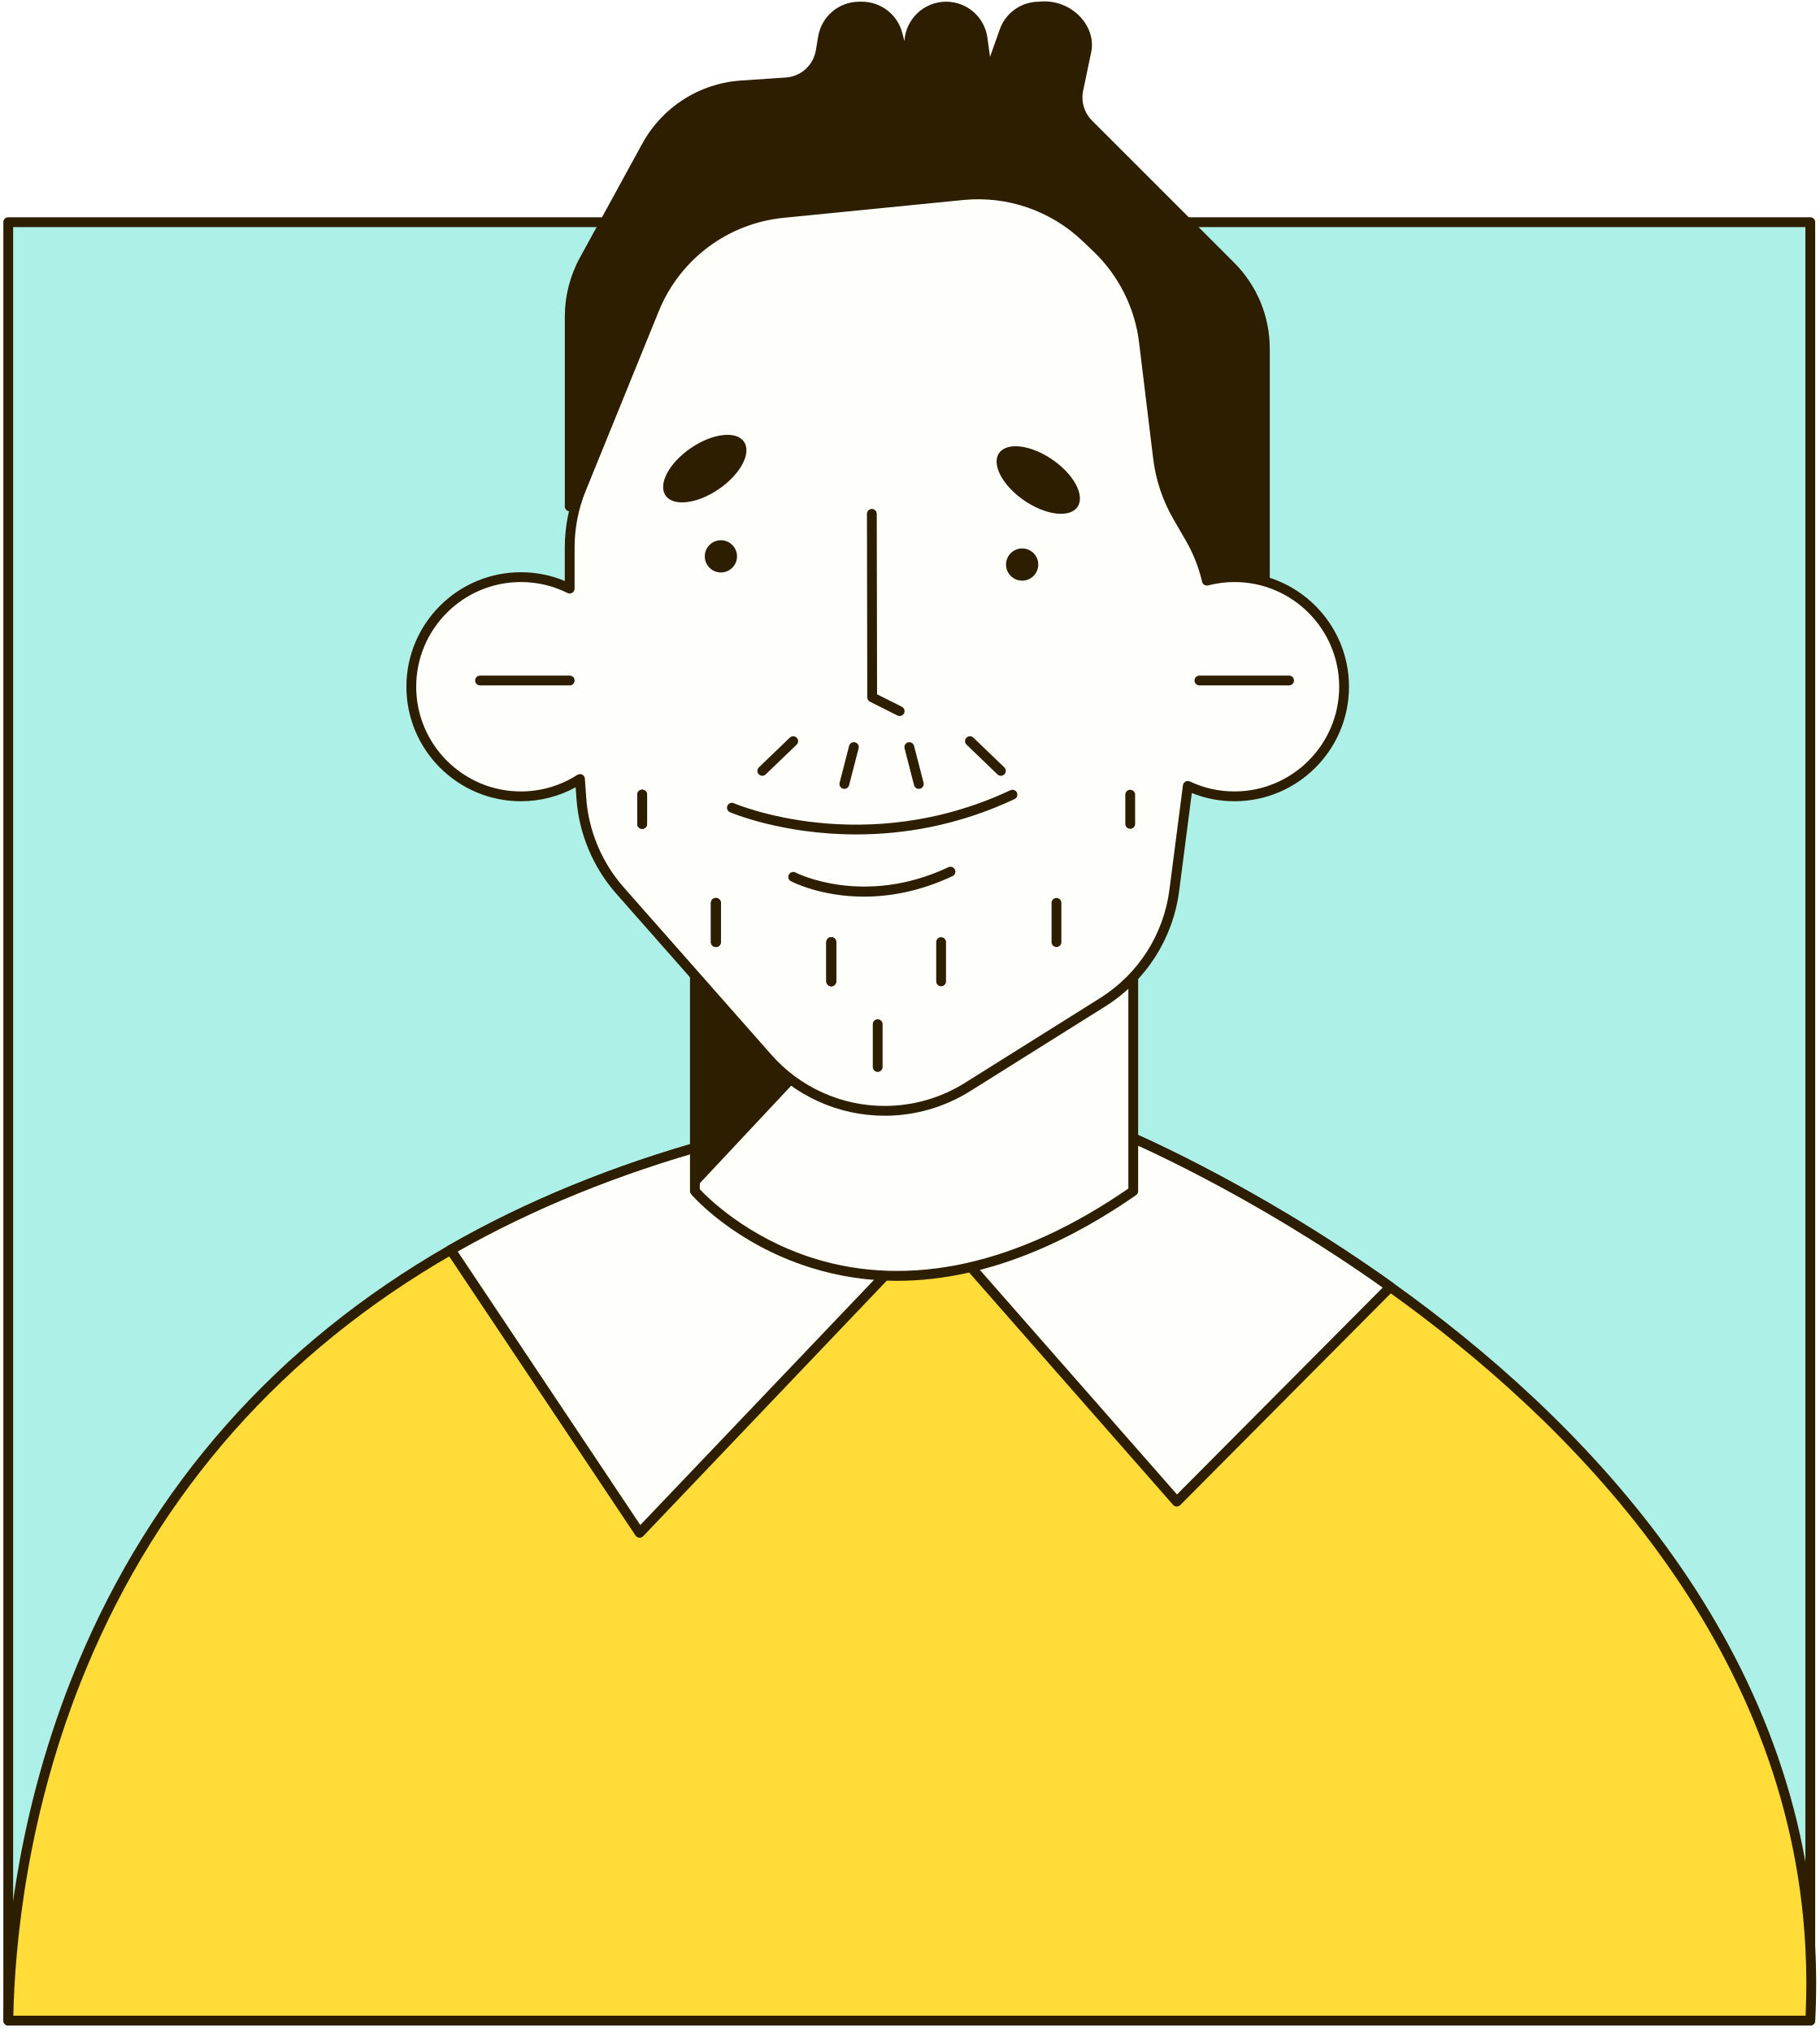
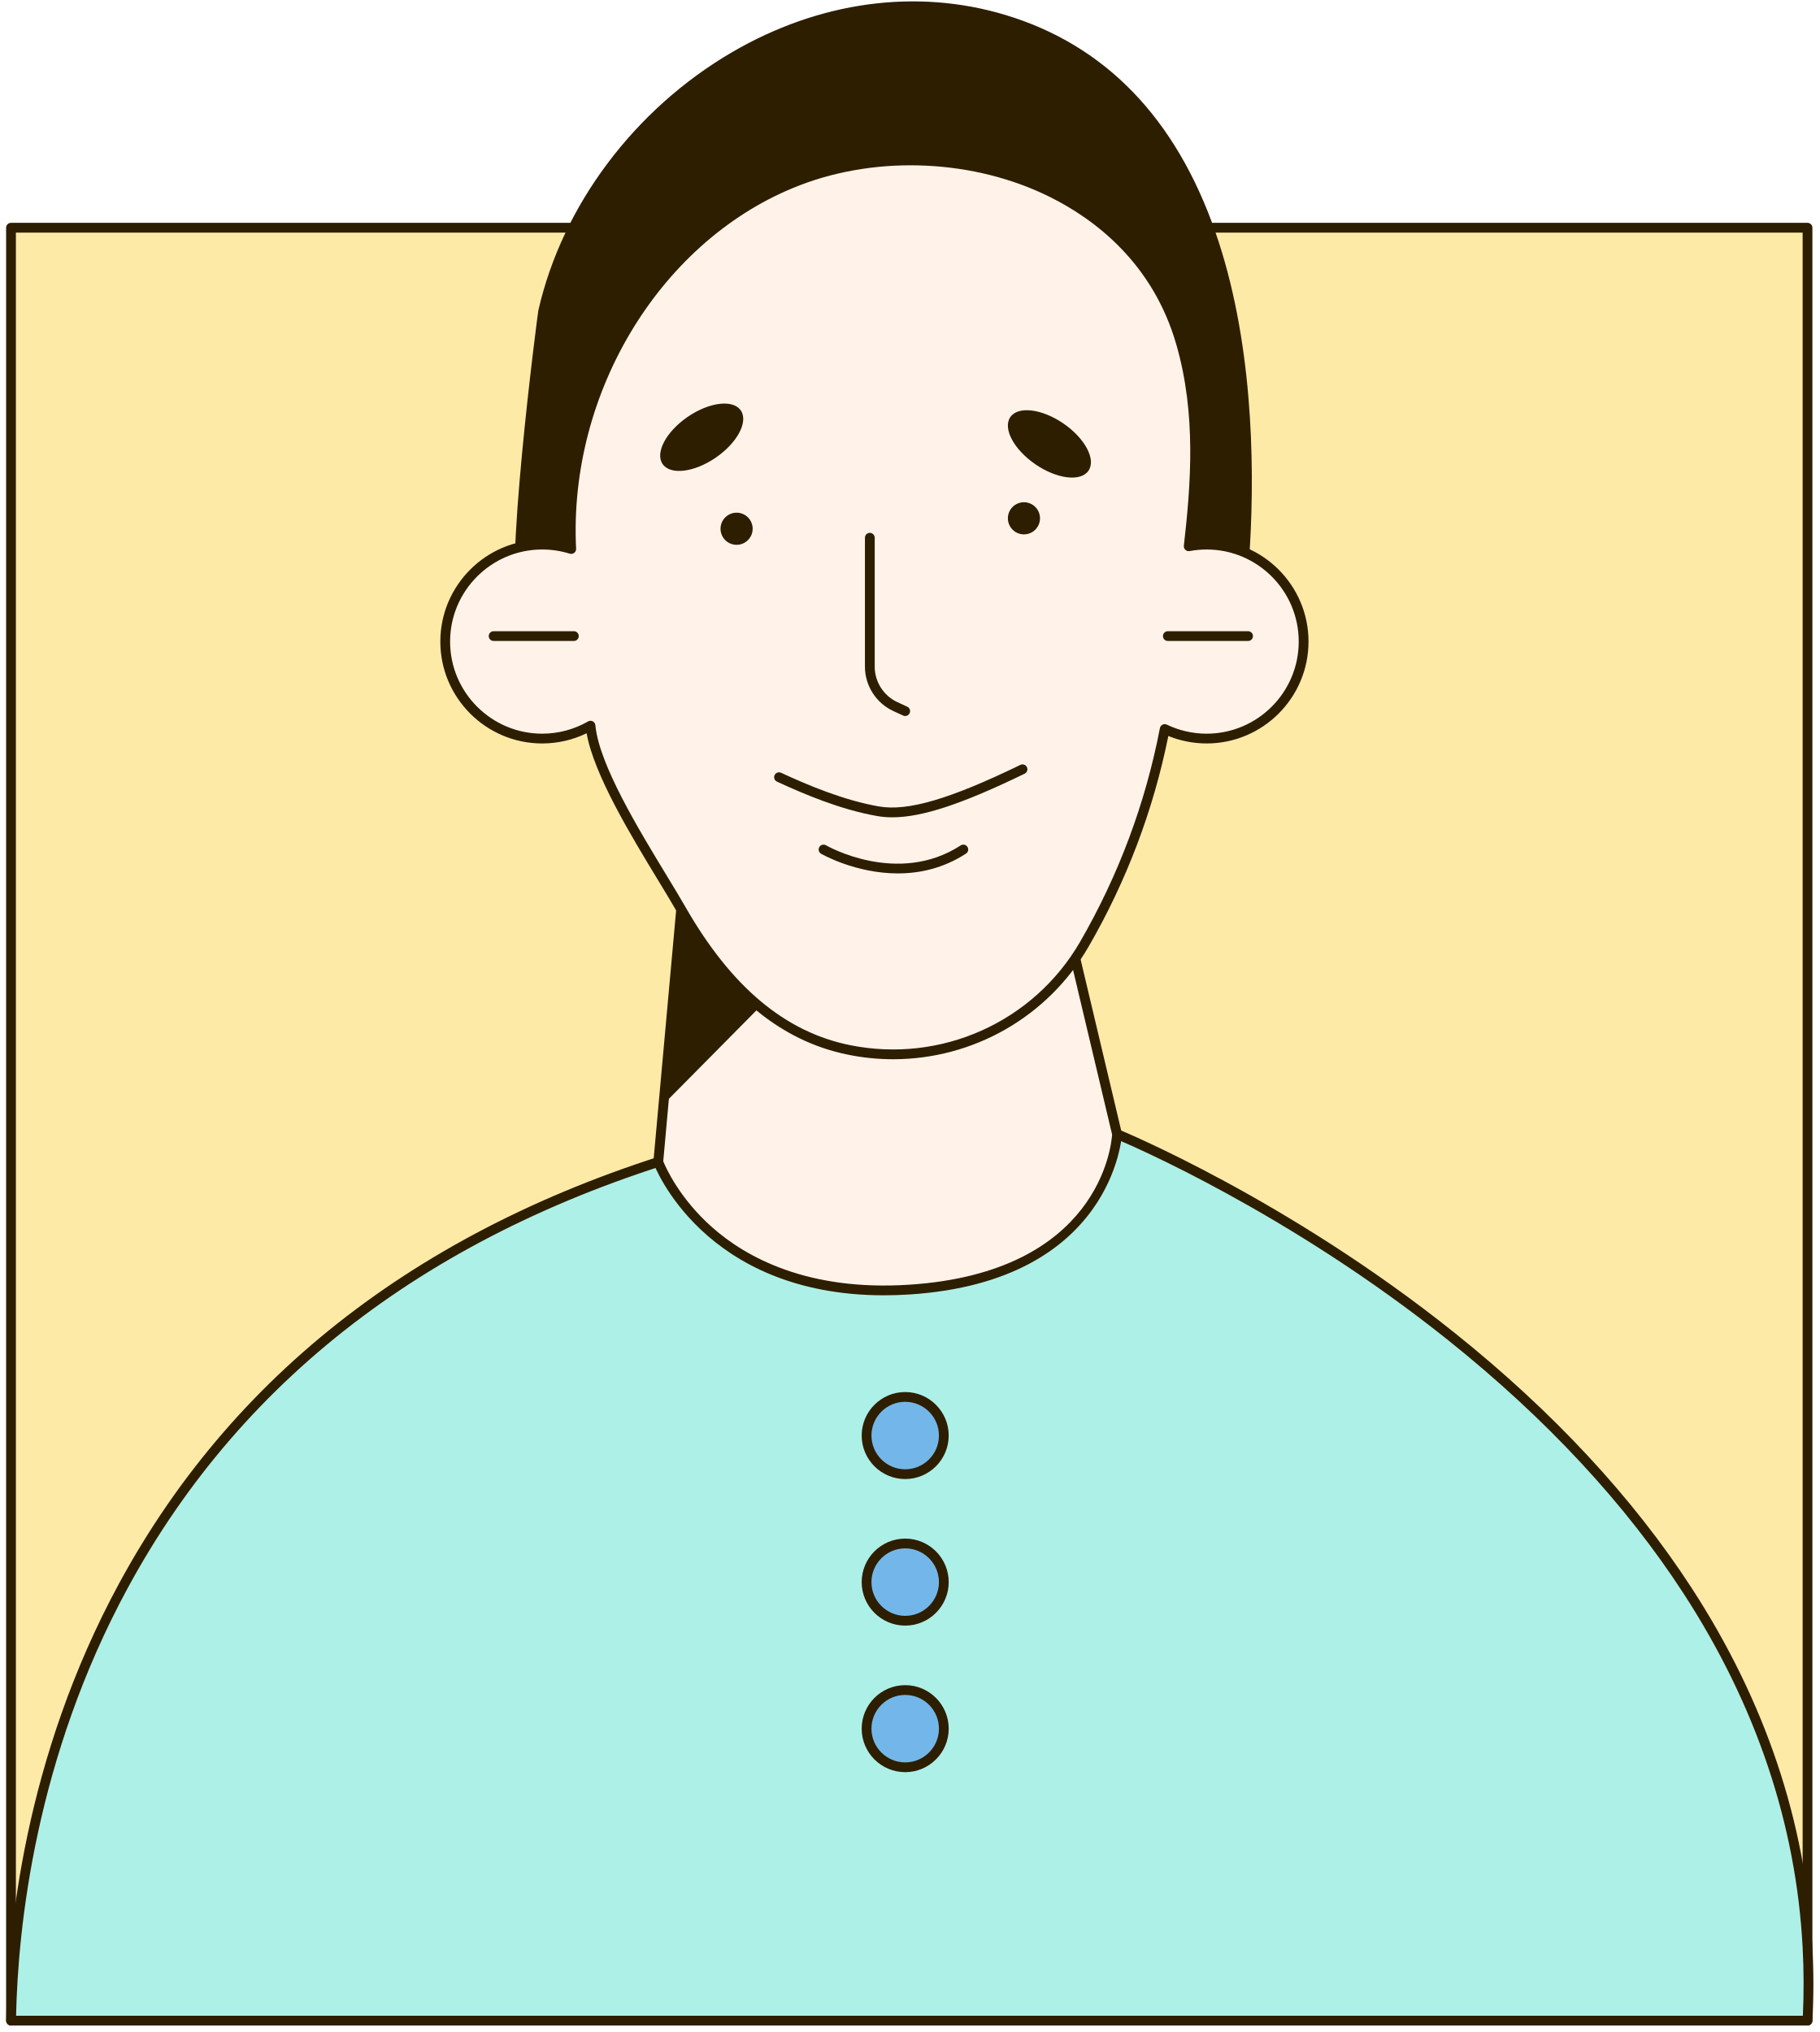
<svg xmlns="http://www.w3.org/2000/svg" width="231" height="258" viewBox="0 0 231 258" fill="none">
-   <path d="M229.833 28.209H1.046V256.554H229.833V28.209Z" fill="#ADF0E7" />
-   <path d="M229.832 257.176H1.046C0.703 257.176 0.424 256.897 0.424 256.554V28.209C0.424 27.866 0.703 27.587 1.046 27.587H229.833C230.177 27.587 230.455 27.866 230.455 28.209V256.554C230.455 256.897 230.176 257.176 229.832 257.176ZM1.668 255.932H229.211V28.831H1.668V255.932Z" fill="#2E1E00" />
-   <path d="M229.831 256.554H1.057C1.343 238.349 6.874 187.611 57.221 158.692C66.603 153.304 77.541 148.675 90.296 145.153C92.206 144.625 94.153 144.121 96.144 143.648H141.899C141.899 143.648 158.044 150.212 176.504 163.402C200.228 180.35 227.778 208.242 229.831 247.209C229.992 250.257 229.999 253.368 229.831 256.554Z" fill="#FFDC38" />
-   <path d="M229.831 257.176H1.057C0.89 257.176 0.731 257.109 0.614 256.991C0.497 256.872 0.433 256.711 0.435 256.544C0.573 247.769 1.972 230.237 9.792 211.402C19.265 188.586 35.118 170.67 56.911 158.152C66.763 152.494 77.941 147.919 90.13 144.554C92.105 144.007 94.08 143.499 96.001 143.042C96.048 143.032 96.096 143.026 96.144 143.026H141.899C141.979 143.026 142.059 143.041 142.134 143.072C142.296 143.138 158.558 149.814 176.866 162.896C200.163 179.539 228.37 207.671 230.453 247.176C230.618 250.287 230.618 253.454 230.453 256.587C230.435 256.917 230.162 257.176 229.831 257.176ZM1.691 255.932H229.238C229.372 253.035 229.362 250.114 229.209 247.242C227.153 208.231 199.217 180.392 176.143 163.908C158.744 151.477 143.233 144.878 141.775 144.27H96.217C94.333 144.718 92.396 145.217 90.462 145.753C78.371 149.09 67.292 153.626 57.53 159.231C35.98 171.61 20.305 189.323 10.94 211.879C3.384 230.082 1.885 247.055 1.691 255.932Z" fill="#2E1E00" />
-   <path d="M120.67 153.217L81.205 194.623L57.22 158.693C66.602 153.304 77.54 148.676 90.295 145.154C92.205 144.625 94.152 144.121 96.143 143.648H98.401L120.67 153.217Z" fill="#FEFFFA" />
-   <path d="M81.206 195.245C81.188 195.245 81.169 195.244 81.153 195.242C80.963 195.226 80.794 195.125 80.689 194.968L56.704 159.037C56.608 158.894 56.576 158.717 56.615 158.55C56.654 158.382 56.761 158.238 56.911 158.152C66.764 152.494 77.941 147.919 90.131 144.554C92.105 144.007 94.08 143.498 96.001 143.042C96.048 143.032 96.096 143.026 96.145 143.026H98.403C98.487 143.026 98.572 143.043 98.65 143.076L120.916 152.645C121.104 152.726 121.24 152.893 121.281 153.092C121.321 153.291 121.262 153.499 121.121 153.646L81.657 195.052C81.538 195.176 81.375 195.245 81.206 195.245ZM58.109 158.902L81.292 193.631L119.603 153.435L98.275 144.27H96.217C94.334 144.718 92.398 145.217 90.462 145.753C78.611 149.025 67.73 153.448 58.109 158.902Z" fill="#2E1E00" />
-   <path d="M176.505 163.402L149.402 190.66L120.67 157.927L131.11 143.648H141.899C141.899 143.648 158.045 150.212 176.505 163.402Z" fill="#FEFFFA" />
-   <path d="M149.401 191.281C149.395 191.281 149.389 191.281 149.383 191.281C149.211 191.276 149.048 191.199 148.933 191.07L120.202 158.337C120.01 158.118 119.995 157.795 120.167 157.56L130.607 143.281C130.724 143.121 130.911 143.026 131.11 143.026H141.898C141.979 143.026 142.058 143.041 142.133 143.072C142.295 143.138 158.558 149.815 176.865 162.896C177.014 163.002 177.109 163.168 177.123 163.35C177.138 163.532 177.074 163.711 176.945 163.841L149.842 191.099C149.727 191.216 149.567 191.281 149.401 191.281ZM121.467 157.891L149.43 189.749L175.546 163.483C158.397 151.331 143.217 144.872 141.775 144.27H131.427L121.467 157.891Z" fill="#2E1E00" />
-   <path d="M143.877 118.4V151.233C109.103 175.485 88.223 151.233 88.223 151.233V115.955L119.656 117.337L143.877 118.4Z" fill="#FEFFFA" />
-   <path d="M113.905 162.623C110.289 162.623 106.576 162.109 102.823 160.92C93.198 157.87 87.969 151.891 87.752 151.638C87.655 151.525 87.601 151.381 87.601 151.232V115.955C87.601 115.785 87.67 115.622 87.794 115.505C87.916 115.388 88.086 115.327 88.251 115.333L143.904 117.778C144.236 117.793 144.499 118.067 144.499 118.4V151.232C144.499 151.435 144.4 151.626 144.233 151.743C136.548 157.101 125.754 162.623 113.905 162.623ZM88.845 150.992C89.764 151.977 94.827 157.097 103.259 159.753C115.491 163.604 129.315 160.545 143.255 150.906V118.995L88.845 116.605V150.992Z" fill="#2E1E00" />
-   <path d="M119.655 117.336L88.223 150.902V115.955L119.655 117.336Z" fill="#2E1E00" />
-   <path d="M72.33 64.299V40.186C72.33 37.686 72.958 35.227 74.157 33.034L82.073 18.559C84.519 14.089 89.077 11.178 94.16 10.839L99.794 10.463C102.008 10.315 103.83 8.665 104.195 6.476L104.484 4.745C104.859 2.49 106.809 0.838 109.095 0.838H109.427C111.552 0.838 113.409 2.272 113.949 4.328L114.447 6.23C114.597 6.803 115.44 6.694 115.44 6.103V5.513C115.44 2.931 117.532 0.838 120.115 0.838C122.4 0.838 124.351 2.49 124.727 4.745L125.146 7.782C125.218 8.305 125.945 8.379 126.121 7.881L127.58 3.759C128.294 1.994 130.008 0.838 131.913 0.838C135.604 0.398 138.541 3.566 137.934 6.47L136.907 11.389C136.577 12.969 137.066 14.609 138.207 15.75L156.225 33.768C159.02 36.563 160.591 40.355 160.591 44.308V78.358L72.33 64.299Z" fill="#2E1E00" />
-   <path d="M160.589 78.981C160.556 78.981 160.524 78.978 160.492 78.972L72.233 64.914C71.931 64.866 71.709 64.605 71.709 64.3V40.187C71.709 37.59 72.367 35.014 73.612 32.736L81.529 18.261C84.088 13.58 88.796 10.573 94.12 10.218L99.754 9.843C101.689 9.714 103.263 8.287 103.582 6.374L103.87 4.643C104.298 2.078 106.496 0.216 109.095 0.216H109.427C111.834 0.216 113.941 1.843 114.55 4.17L114.825 5.22C114.979 2.435 117.292 0.216 120.114 0.216C122.714 0.216 124.913 2.078 125.339 4.643L125.694 7.218L126.992 3.552C127.811 1.527 129.721 0.231 131.875 0.216C133.868 -0.01 135.854 0.725 137.192 2.185C138.35 3.45 138.856 5.099 138.542 6.597L137.515 11.517C137.227 12.896 137.649 14.314 138.645 15.311L156.663 33.328C159.596 36.261 161.211 40.161 161.211 44.309V78.358C161.211 78.541 161.132 78.714 160.993 78.832C160.879 78.928 160.736 78.981 160.589 78.981ZM72.952 63.768L159.966 77.629V44.309C159.966 40.493 158.481 36.907 155.783 34.208L137.765 16.191C136.471 14.896 135.921 13.053 136.297 11.262L137.324 6.343C137.555 5.235 137.162 3.996 136.273 3.026C135.198 1.851 133.596 1.263 131.985 1.457C131.961 1.459 131.937 1.461 131.912 1.461C130.253 1.461 128.778 2.455 128.155 3.993L126.706 8.089C126.53 8.588 126.056 8.89 125.53 8.834C125.003 8.781 124.601 8.392 124.528 7.867L124.109 4.83C123.785 2.885 122.104 1.461 120.114 1.461C117.879 1.461 116.061 3.279 116.061 5.514V6.103C116.061 6.677 115.648 7.147 115.079 7.22C114.508 7.294 113.99 6.943 113.845 6.389L113.346 4.486C112.879 2.705 111.267 1.461 109.426 1.461H109.094C107.105 1.461 105.423 2.885 105.096 4.848L104.808 6.579C104.393 9.064 102.349 10.916 99.835 11.084L94.2 11.46C89.304 11.786 84.974 14.552 82.619 18.858L74.702 33.333C73.556 35.428 72.952 37.798 72.952 40.187V63.768H72.952Z" fill="#2E1E00" />
-   <path d="M170.643 87.191C170.643 94.875 164.415 101.109 156.732 101.109C154.61 101.109 152.6 100.637 150.802 99.784L149.091 113.018C148.338 118.891 144.991 124.118 139.977 127.266L122.849 138.011C119.694 139.989 116.048 141.041 112.321 141.041C109.478 141.041 106.703 140.432 104.171 139.286C101.639 138.141 99.342 136.461 97.464 134.327L78.705 113.056C75.838 109.802 74.113 105.696 73.809 101.365L73.635 98.908C71.47 100.307 68.894 101.11 66.131 101.11C58.447 101.11 52.22 94.876 52.22 87.192C52.22 79.508 58.448 73.28 66.131 73.28C68.358 73.28 70.461 73.803 72.328 74.736V69.541C72.328 66.984 72.826 64.445 73.791 62.081L83.06 39.285C85.829 32.472 92.145 27.756 99.461 27.034L122.245 24.775C127.993 24.209 133.705 26.175 137.88 30.163L139.255 31.476C142.571 34.643 144.686 38.868 145.234 43.422L147.019 58.111C147.337 60.774 148.201 63.35 149.552 65.671L151.057 68.272C152.053 69.983 152.781 71.824 153.222 73.729C154.342 73.436 155.518 73.281 156.732 73.281C164.415 73.28 170.643 79.507 170.643 87.191Z" fill="#FEFFFA" />
-   <path d="M112.32 141.663C109.399 141.663 106.57 141.054 103.913 139.853C101.252 138.65 98.924 136.929 96.996 134.739L78.238 113.467C75.293 110.126 73.5 105.844 73.187 101.409L73.085 99.959C70.966 101.121 68.582 101.732 66.129 101.732C58.116 101.732 51.597 95.209 51.597 87.192C51.597 79.177 58.116 72.657 66.129 72.657C68.073 72.657 69.943 73.03 71.705 73.766V69.54C71.705 66.887 72.212 64.299 73.213 61.845L82.483 39.049C85.347 32.003 91.829 27.161 99.399 26.414L122.182 24.156C128.12 23.572 133.998 25.596 138.309 29.713L139.684 31.026C143.097 34.286 145.288 38.661 145.851 43.347L147.637 58.036C147.945 60.629 148.77 63.092 150.088 65.358L151.595 67.959C152.512 69.536 153.212 71.223 153.676 72.98C154.676 72.766 155.7 72.657 156.731 72.657C164.744 72.657 171.265 79.177 171.265 87.192C171.265 95.209 164.744 101.732 156.731 101.732C154.847 101.732 153.027 101.381 151.311 100.688L149.707 113.098C148.929 119.174 145.502 124.531 140.306 127.793L123.178 138.538C119.918 140.582 116.163 141.663 112.32 141.663ZM73.634 98.285C73.729 98.285 73.825 98.307 73.912 98.35C74.108 98.448 74.239 98.644 74.255 98.863L74.429 101.32C74.722 105.486 76.406 109.507 79.171 112.644L97.93 133.916C99.741 135.973 101.927 137.589 104.426 138.719C106.92 139.846 109.576 140.418 112.32 140.418C115.929 140.418 119.455 139.403 122.517 137.483L139.646 126.738C144.524 123.675 147.742 118.646 148.473 112.938L150.184 99.704C150.21 99.506 150.328 99.333 150.503 99.238C150.679 99.142 150.888 99.137 151.068 99.221C152.84 100.061 154.745 100.487 156.731 100.487C164.059 100.487 170.021 94.523 170.021 87.191C170.021 79.863 164.059 73.901 156.731 73.901C155.594 73.901 154.467 74.046 153.38 74.329C153.216 74.371 153.044 74.346 152.9 74.26C152.757 74.172 152.653 74.031 152.616 73.868C152.186 72.012 151.48 70.235 150.519 68.583L149.013 65.981C147.608 63.569 146.729 60.945 146.401 58.184L144.616 43.495C144.086 39.095 142.031 34.987 138.824 31.925L137.449 30.612C133.402 26.747 127.888 24.843 122.304 25.393L99.52 27.652C92.411 28.354 86.325 32.9 83.636 39.517L74.365 62.314C73.426 64.618 72.949 67.049 72.949 69.54V74.735C72.949 74.951 72.837 75.15 72.654 75.264C72.471 75.378 72.241 75.388 72.049 75.291C70.204 74.369 68.213 73.901 66.129 73.901C58.802 73.901 52.84 79.863 52.84 87.191C52.84 94.523 58.802 100.487 66.129 100.487C68.689 100.487 71.168 99.759 73.296 98.384C73.399 98.319 73.516 98.285 73.634 98.285Z" fill="#2E1E00" />
-   <path d="M108.704 105.946C99.258 105.946 92.774 103.17 92.67 103.124C92.355 102.985 92.213 102.618 92.351 102.304C92.489 101.99 92.857 101.847 93.171 101.984C93.333 102.056 109.718 109.049 128.277 100.334C128.588 100.187 128.959 100.322 129.104 100.633C129.249 100.944 129.116 101.315 128.805 101.461C121.513 104.885 114.543 105.946 108.704 105.946Z" fill="#2E1E00" />
-   <path d="M109.69 113.844C104.229 113.844 100.649 112.008 100.417 111.886C100.113 111.725 99.997 111.35 100.157 111.046C100.317 110.742 100.694 110.625 100.997 110.784C101.083 110.829 109.634 115.187 120.405 110.11C120.718 109.963 121.087 110.097 121.233 110.408C121.379 110.719 121.246 111.089 120.936 111.236C116.738 113.213 112.89 113.844 109.69 113.844Z" fill="#2E1E00" />
-   <path d="M72.33 87.024H60.944C60.6 87.024 60.322 86.745 60.322 86.402C60.322 86.058 60.6 85.78 60.944 85.78H72.33C72.673 85.78 72.952 86.058 72.952 86.402C72.952 86.745 72.673 87.024 72.33 87.024Z" fill="#2E1E00" />
-   <path d="M163.661 87.024H152.275C151.931 87.024 151.653 86.745 151.653 86.402C151.653 86.058 151.931 85.78 152.275 85.78H163.661C164.005 85.78 164.283 86.058 164.283 86.402C164.283 86.745 164.005 87.024 163.661 87.024Z" fill="#2E1E00" />
-   <path d="M114.218 90.912C114.125 90.912 114.029 90.891 113.939 90.847L110.452 89.095C110.242 88.989 110.109 88.775 110.108 88.54L110.067 65.242C110.067 64.898 110.344 64.619 110.688 64.618H110.69C111.032 64.618 111.311 64.896 111.312 65.239L111.352 88.155L114.499 89.735C114.805 89.889 114.929 90.264 114.775 90.57C114.665 90.787 114.446 90.912 114.218 90.912Z" fill="#2E1E00" />
-   <path d="M96.779 98.499C96.616 98.499 96.454 98.435 96.331 98.308C96.093 98.061 96.101 97.667 96.348 97.429L100.275 93.653C100.522 93.416 100.916 93.422 101.155 93.671C101.393 93.919 101.385 94.313 101.137 94.551L97.21 98.326C97.09 98.442 96.935 98.499 96.779 98.499Z" fill="#2E1E00" />
-   <path d="M107.198 100.161C107.147 100.161 107.095 100.155 107.043 100.141C106.71 100.055 106.51 99.716 106.596 99.383L107.803 94.702C107.888 94.37 108.226 94.171 108.561 94.255C108.894 94.341 109.094 94.681 109.008 95.013L107.801 99.694C107.729 99.975 107.475 100.161 107.198 100.161Z" fill="#2E1E00" />
-   <path d="M127.071 98.499C126.916 98.499 126.76 98.442 126.64 98.326L122.713 94.551C122.466 94.313 122.457 93.919 122.696 93.671C122.934 93.424 123.327 93.416 123.575 93.653L127.503 97.429C127.75 97.667 127.758 98.061 127.52 98.308C127.397 98.436 127.234 98.499 127.071 98.499Z" fill="#2E1E00" />
-   <path d="M116.652 100.161C116.375 100.161 116.121 99.975 116.049 99.694L114.842 95.013C114.756 94.68 114.956 94.341 115.289 94.255C115.623 94.171 115.961 94.369 116.047 94.702L117.255 99.383C117.34 99.716 117.14 100.055 116.808 100.141C116.755 100.154 116.703 100.161 116.652 100.161Z" fill="#2E1E00" />
-   <path d="M81.529 105.231C81.186 105.231 80.907 104.953 80.907 104.609V100.897C80.907 100.554 81.186 100.275 81.529 100.275C81.873 100.275 82.152 100.554 82.152 100.897V104.609C82.152 104.953 81.873 105.231 81.529 105.231Z" fill="#2E1E00" />
-   <path d="M90.89 120.242C90.547 120.242 90.268 119.963 90.268 119.62V114.637C90.268 114.293 90.547 114.015 90.89 114.015C91.234 114.015 91.512 114.293 91.512 114.637V119.62C91.512 119.964 91.234 120.242 90.89 120.242Z" fill="#2E1E00" />
-   <path d="M105.537 125.225C105.194 125.225 104.915 124.946 104.915 124.603V119.62C104.915 119.276 105.194 118.998 105.537 118.998C105.881 118.998 106.159 119.276 106.159 119.62V124.603C106.159 124.946 105.881 125.225 105.537 125.225Z" fill="#2E1E00" />
-   <path d="M81.529 105.231C81.186 105.231 80.907 104.953 80.907 104.609V100.897C80.907 100.554 81.186 100.275 81.529 100.275C81.873 100.275 82.152 100.554 82.152 100.897V104.609C82.152 104.953 81.873 105.231 81.529 105.231Z" fill="#2E1E00" />
-   <path d="M90.89 120.242C90.547 120.242 90.268 119.963 90.268 119.62V114.637C90.268 114.293 90.547 114.015 90.89 114.015C91.234 114.015 91.512 114.293 91.512 114.637V119.62C91.512 119.964 91.234 120.242 90.89 120.242Z" fill="#2E1E00" />
-   <path d="M105.537 125.225C105.194 125.225 104.915 124.946 104.915 124.603V119.62C104.915 119.276 105.194 118.998 105.537 118.998C105.881 118.998 106.159 119.276 106.159 119.62V124.603C106.159 124.946 105.881 125.225 105.537 125.225Z" fill="#2E1E00" />
-   <path d="M81.529 105.231C81.186 105.231 80.907 104.953 80.907 104.609V100.897C80.907 100.554 81.186 100.275 81.529 100.275C81.873 100.275 82.152 100.554 82.152 100.897V104.609C82.152 104.953 81.873 105.231 81.529 105.231Z" fill="#2E1E00" />
-   <path d="M90.89 120.242C90.547 120.242 90.268 119.963 90.268 119.62V114.637C90.268 114.293 90.547 114.015 90.89 114.015C91.234 114.015 91.512 114.293 91.512 114.637V119.62C91.512 119.964 91.234 120.242 90.89 120.242Z" fill="#2E1E00" />
-   <path d="M105.537 125.225C105.194 125.225 104.915 124.946 104.915 124.603V119.62C104.915 119.276 105.194 118.998 105.537 118.998C105.881 118.998 106.159 119.276 106.159 119.62V124.603C106.159 124.946 105.881 125.225 105.537 125.225Z" fill="#2E1E00" />
-   <path d="M143.49 105.231C143.146 105.231 142.868 104.953 142.868 104.609V100.897C142.868 100.554 143.146 100.275 143.49 100.275C143.834 100.275 144.112 100.554 144.112 100.897V104.609C144.112 104.953 143.834 105.231 143.49 105.231Z" fill="#2E1E00" />
-   <path d="M134.128 120.242C133.784 120.242 133.506 119.963 133.506 119.62V114.637C133.506 114.293 133.784 114.015 134.128 114.015C134.472 114.015 134.75 114.293 134.75 114.637V119.62C134.75 119.964 134.472 120.242 134.128 120.242Z" fill="#2E1E00" />
-   <path d="M119.482 125.225C119.137 125.225 118.86 124.946 118.86 124.603V119.62C118.86 119.276 119.137 118.998 119.482 118.998C119.826 118.998 120.104 119.276 120.104 119.62V124.603C120.104 124.946 119.826 125.225 119.482 125.225Z" fill="#2E1E00" />
-   <path d="M111.431 136.096C111.087 136.096 110.809 135.818 110.809 135.474V130.038C110.809 129.695 111.087 129.416 111.431 129.416C111.774 129.416 112.053 129.695 112.053 130.038V135.474C112.053 135.818 111.774 136.096 111.431 136.096Z" fill="#2E1E00" />
-   <path d="M91.26 62.1C88.51 63.984 85.483 64.348 84.499 62.912C83.514 61.476 84.947 58.783 87.697 56.899C90.447 55.014 93.473 54.651 94.457 56.087C95.442 57.523 94.01 60.215 91.26 62.1Z" fill="#2E1E00" />
-   <path d="M130.035 63.549C132.785 65.434 135.812 65.797 136.797 64.361C137.781 62.925 136.349 60.233 133.599 58.349C130.849 56.464 127.822 56.101 126.838 57.537C125.854 58.973 127.285 61.666 130.035 63.549Z" fill="#2E1E00" />
-   <path d="M93.571 70.64C93.571 71.769 92.655 72.686 91.525 72.686C90.396 72.686 89.478 71.769 89.478 70.64C89.478 69.51 90.396 68.593 91.525 68.593C92.655 68.593 93.571 69.51 93.571 70.64Z" fill="#2E1E00" />
-   <path d="M131.818 71.678C131.818 72.809 130.901 73.725 129.771 73.725C128.642 73.725 127.725 72.809 127.725 71.678C127.725 70.548 128.642 69.632 129.771 69.632C130.901 69.632 131.818 70.548 131.818 71.678Z" fill="#2E1E00" />
+   <path d="M229.481 28.912H1.397V256.555H229.481V28.912Z" fill="#FDEAA7" />
+   <path d="M229.48 257.176H1.396C1.054 257.176 0.776 256.899 0.776 256.556V28.912C0.776 28.57 1.054 28.292 1.396 28.292H229.48C229.823 28.292 230.1 28.57 230.1 28.912V256.556C230.1 256.898 229.823 257.176 229.48 257.176ZM2.017 255.936H228.86V29.533H2.017V255.936Z" fill="#2E1E00" />
+   <path d="M229.48 256.556H1.409C1.75 235.026 9.441 167.839 90.373 145.497C92.278 144.97 94.219 144.468 96.204 143.996H141.818C141.818 143.996 225.845 178.16 229.48 247.239C229.641 250.278 229.647 253.379 229.48 256.556Z" fill="#ADF0E7" />
+   <path d="M229.48 257.176H1.409C1.243 257.176 1.084 257.11 0.967 256.991C0.851 256.873 0.787 256.712 0.789 256.545C0.967 245.361 3.065 223.276 15.124 201.035C30.108 173.403 55.37 154.517 90.209 144.899C92.168 144.356 94.137 143.85 96.061 143.392C96.108 143.381 96.156 143.376 96.204 143.376H141.818C141.898 143.376 141.978 143.391 142.052 143.422C142.263 143.508 163.388 152.194 184.674 169.228C197.186 179.242 207.312 190.143 214.77 201.626C224.108 216.004 229.264 231.339 230.101 247.205C230.266 250.313 230.266 253.469 230.101 256.587C230.083 256.918 229.811 257.176 229.48 257.176ZM2.041 255.936H228.89C229.023 253.053 229.013 250.141 228.861 247.272C228.038 231.631 222.95 216.506 213.739 202.317C206.358 190.947 196.327 180.147 183.924 170.218C163.571 153.923 143.37 145.316 141.695 144.616H96.277C94.39 145.066 92.46 145.563 90.539 146.096C56.038 155.619 31.032 174.303 16.216 201.626C4.504 223.225 2.286 244.679 2.041 255.936Z" fill="#2E1E00" />
+   <path d="M141.817 143.997C141.817 143.997 141.029 162.052 115.505 163.733C89.981 165.408 83.575 147.532 83.575 147.532L84.238 140.207L86.477 115.452L111.598 112.562L133.753 110.006L141.817 143.997Z" fill="#FFF3E9" />
+   <path d="M112.231 164.463C89.261 164.463 83.053 147.917 82.99 147.741C82.96 147.657 82.948 147.567 82.956 147.476L85.859 115.396C85.886 115.103 86.114 114.868 86.406 114.835L133.683 109.389C133.992 109.356 134.285 109.558 134.356 109.863L142.42 143.854C142.433 143.91 142.439 143.967 142.437 144.023C142.428 144.211 141.327 162.655 115.546 164.352C114.404 164.427 113.299 164.463 112.231 164.463ZM84.205 147.444C84.501 148.179 86.221 152.12 90.43 155.842C94.711 159.628 102.53 163.966 115.464 163.115C139.485 161.533 141.096 145.514 141.192 144.053L133.276 110.686L87.049 116.011L84.205 147.444Z" fill="#2E1E00" />
+   <path d="M111.598 112.562L84.238 140.207L86.478 115.452L111.598 112.562Z" fill="#2E1E00" />
+   <path d="M66.719 77.726C64.23 77.726 68.403 41.977 68.949 39.572C74.589 14.696 101.653 -5.257 127.434 2.483C155.259 10.838 159.474 44.387 158.084 69.111C157.922 71.988 157.682 74.861 157.382 77.726H66.719Z" fill="#2E1E00" />
+   <path d="M157.382 78.347H66.719C66.44 78.347 66.18 78.214 65.987 77.973C63.66 75.059 68.27 39.758 68.344 39.434C71.363 26.114 80.556 13.853 92.931 6.634C103.993 0.181 116.308 -1.506 127.612 1.889C140.279 5.693 149.258 14.967 154.3 29.455C159.02 43.017 159.3 58.524 158.703 69.146C158.548 71.897 158.311 74.804 157.999 77.791C157.965 78.107 157.7 78.347 157.382 78.347ZM66.898 77.106H156.823C157.105 74.335 157.32 71.637 157.465 69.077C158.64 48.169 156.277 11.792 127.256 3.078C116.285 -0.216 104.319 1.428 93.556 7.705C81.472 14.755 72.499 26.719 69.554 39.709C68.633 43.765 65.503 74.421 66.898 77.106Z" fill="#2E1E00" />
+   <path d="M165.506 81.462C165.506 88.266 159.991 93.774 153.193 93.774C151.289 93.774 149.477 93.34 147.871 92.565C146.023 102.173 142.568 111.415 137.655 119.906C131.651 130.271 119.543 135.68 107.802 133.31C97.964 131.325 91.259 123.808 86.477 115.453C83.221 109.765 75.709 98.692 74.989 92.323C74.989 92.323 74.983 92.261 74.971 92.137C73.166 93.179 71.07 93.774 68.836 93.774C62.038 93.774 56.524 88.266 56.524 81.462C56.524 74.664 62.038 69.149 68.836 69.149C70.12 69.149 71.361 69.348 72.52 69.707C71.558 50.349 82.916 30.017 101.331 22.94C119.598 15.919 144.092 23.293 149.935 43.563C152.41 52.124 151.901 60.714 150.915 69.361C151.653 69.224 152.416 69.149 153.191 69.149C159.991 69.149 165.506 74.664 165.506 81.462Z" fill="#FFF3E9" />
+   <path d="M113.396 134.49C111.502 134.49 109.589 134.303 107.679 133.917C99.047 132.176 91.935 126.237 85.939 115.76C85.291 114.629 84.453 113.25 83.567 111.791C80.097 106.075 75.4 98.34 74.477 93.101C72.73 93.949 70.797 94.395 68.837 94.395C61.706 94.395 55.904 88.594 55.904 81.462C55.904 74.331 61.706 68.529 68.837 68.529C69.859 68.529 70.876 68.649 71.867 68.885C71.222 48.635 83.413 29.162 101.11 22.36C111.425 18.395 123.971 18.986 133.852 23.901C142.18 28.044 148.104 34.966 150.533 43.392C153.07 52.167 152.473 60.974 151.624 68.625C152.149 68.561 152.673 68.529 153.193 68.529C160.324 68.529 166.126 74.331 166.126 81.462C166.126 88.594 160.324 94.395 153.193 94.395C151.527 94.395 149.861 94.069 148.33 93.446C146.432 102.864 143.023 111.866 138.192 120.217C133.004 129.172 123.49 134.49 113.396 134.49ZM74.971 91.517C75.068 91.517 75.165 91.54 75.254 91.584C75.441 91.68 75.567 91.865 75.588 92.074L75.607 92.26C76.166 97.211 81.057 105.266 84.628 111.146C85.518 112.613 86.359 113.999 87.015 115.144C92.823 125.292 99.664 131.034 107.924 132.701C119.492 135.037 131.225 129.768 137.118 119.595C142.01 111.138 145.423 102.005 147.261 92.447C147.298 92.257 147.42 92.097 147.592 92.01C147.765 91.924 147.967 91.922 148.141 92.005C149.697 92.757 151.444 93.154 153.193 93.154C159.64 93.154 164.885 87.909 164.885 81.462C164.885 75.014 159.64 69.769 153.193 69.769C152.479 69.769 151.75 69.837 151.03 69.969C150.837 70.005 150.638 69.947 150.494 69.813C150.35 69.678 150.279 69.484 150.301 69.29C151.18 61.575 151.905 52.601 149.341 43.735C146.353 33.368 138.967 27.831 133.3 25.011C123.719 20.245 111.556 19.673 101.556 23.518C84.096 30.227 72.146 49.64 73.141 69.676C73.151 69.878 73.061 70.073 72.901 70.197C72.742 70.321 72.531 70.359 72.337 70.299C71.204 69.948 70.025 69.769 68.837 69.769C62.39 69.769 57.144 75.014 57.144 81.462C57.144 87.909 62.39 93.154 68.837 93.154C70.886 93.154 72.9 92.616 74.661 91.599C74.757 91.544 74.864 91.517 74.971 91.517Z" fill="#2E1E00" />
+   <path d="M113.286 103.774C112.607 103.774 111.972 103.72 111.368 103.614C106.709 102.796 102.121 100.849 98.643 99.243C98.332 99.099 98.196 98.732 98.34 98.42C98.483 98.109 98.853 97.973 99.163 98.117C102.572 99.691 107.064 101.598 111.582 102.392C115.241 103.033 120.613 101.457 129.549 97.116C129.858 96.967 130.227 97.096 130.377 97.404C130.527 97.712 130.399 98.083 130.09 98.232C122.189 102.069 117.086 103.774 113.286 103.774Z" fill="#2E1E00" />
+   <path d="M113.989 110.896C108.586 110.896 104.307 108.434 104.243 108.397C103.947 108.223 103.848 107.843 104.022 107.549C104.195 107.252 104.576 107.153 104.871 107.327C104.961 107.381 113.96 112.539 121.964 107.342C122.253 107.156 122.636 107.237 122.823 107.524C123.01 107.812 122.928 108.196 122.641 108.382C119.736 110.268 116.718 110.896 113.989 110.896Z" fill="#2E1E00" />
+   <path d="M72.859 81.383H62.671C62.328 81.383 62.051 81.106 62.051 80.763C62.051 80.421 62.328 80.143 62.671 80.143H72.859C73.202 80.143 73.479 80.421 73.479 80.763C73.479 81.106 73.201 81.383 72.859 81.383Z" fill="#2E1E00" />
+   <path d="M158.455 81.383H148.268C147.924 81.383 147.647 81.106 147.647 80.763C147.647 80.421 147.924 80.143 148.268 80.143H158.455C158.798 80.143 159.075 80.421 159.075 80.763C159.075 81.106 158.797 81.383 158.455 81.383Z" fill="#2E1E00" />
+   <path d="M114.922 90.913C114.834 90.913 114.746 90.894 114.662 90.855L113.406 90.274C111.222 89.261 109.811 87.053 109.811 84.645V68.274C109.811 67.932 110.089 67.654 110.432 67.654C110.774 67.654 111.052 67.932 111.052 68.274V84.645C111.052 86.571 112.181 88.339 113.927 89.148L115.183 89.73C115.494 89.874 115.629 90.243 115.485 90.553C115.38 90.78 115.156 90.913 114.922 90.913Z" fill="#2E1E00" />
+   <path d="M90.865 58.11C88.123 59.989 85.106 60.351 84.124 58.919C83.143 57.488 84.57 54.804 87.311 52.925C90.054 51.047 93.071 50.685 94.052 52.116C95.033 53.547 93.606 56.231 90.865 58.11Z" fill="#2E1E00" />
+   <path d="M131.455 58.954C134.196 60.833 137.214 61.195 138.195 59.763C139.176 58.332 137.749 55.648 135.008 53.769C132.266 51.891 129.249 51.528 128.267 52.96C127.287 54.391 128.713 57.075 131.455 58.954Z" fill="#2E1E00" />
+   <path d="M95.557 67.135C95.557 68.261 94.644 69.175 93.517 69.175C92.39 69.175 91.477 68.261 91.477 67.135C91.477 66.009 92.39 65.095 93.517 65.095C94.644 65.095 95.557 66.008 95.557 67.135Z" fill="#2E1E00" />
+   <path d="M132.038 65.809C132.038 66.935 131.124 67.849 129.998 67.849C128.872 67.849 127.958 66.935 127.958 65.809C127.958 64.683 128.872 63.769 129.998 63.769C131.124 63.769 132.038 64.683 132.038 65.809Z" fill="#2E1E00" />
+   <path d="M119.826 182.269C119.826 184.978 117.63 187.173 114.923 187.173C112.214 187.173 110.019 184.978 110.019 182.269C110.019 179.561 112.214 177.365 114.923 177.365C117.63 177.365 119.826 179.561 119.826 182.269Z" fill="#73B7EA" />
+   <path d="M114.922 187.793C111.876 187.793 109.398 185.315 109.398 182.269C109.398 179.223 111.876 176.745 114.922 176.745C117.968 176.745 120.446 179.223 120.446 182.269C120.446 185.315 117.968 187.793 114.922 187.793ZM114.922 177.986C112.56 177.986 110.639 179.907 110.639 182.269C110.639 184.632 112.56 186.553 114.922 186.553C117.284 186.553 119.206 184.631 119.206 182.269C119.206 179.907 117.285 177.986 114.922 177.986Z" fill="#2E1E00" />
+   <path d="M119.826 200.877C119.826 203.586 117.63 205.781 114.923 205.781C112.214 205.781 110.019 203.586 110.019 200.877C110.019 198.169 112.214 195.973 114.923 195.973C117.63 195.973 119.826 198.169 119.826 200.877Z" fill="#73B7EA" />
+   <path d="M114.922 206.401C111.876 206.401 109.398 203.923 109.398 200.877C109.398 197.831 111.876 195.353 114.922 195.353C117.968 195.353 120.446 197.831 120.446 200.877C120.446 203.923 117.968 206.401 114.922 206.401ZM114.922 196.594C112.56 196.594 110.639 198.515 110.639 200.877C110.639 203.24 112.56 205.161 114.922 205.161C117.284 205.161 119.206 203.239 119.206 200.877C119.206 198.515 117.285 196.594 114.922 196.594Z" fill="#2E1E00" />
+   <path d="M119.826 219.485C119.826 222.194 117.63 224.389 114.923 224.389C112.214 224.389 110.019 222.194 110.019 219.485C110.019 216.776 112.214 214.581 114.923 214.581C117.63 214.581 119.826 216.776 119.826 219.485Z" fill="#73B7EA" />
+   <path d="M114.922 225.009C111.876 225.009 109.398 222.531 109.398 219.484C109.398 216.439 111.876 213.961 114.922 213.961C117.968 213.961 120.446 216.439 120.446 219.484C120.446 222.531 117.968 225.009 114.922 225.009ZM114.922 215.202C112.56 215.202 110.639 217.123 110.639 219.484C110.639 221.848 112.56 223.769 114.922 223.769C117.284 223.769 119.206 221.847 119.206 219.484C119.206 217.122 117.285 215.202 114.922 215.202Z" fill="#2E1E00" />
</svg>
